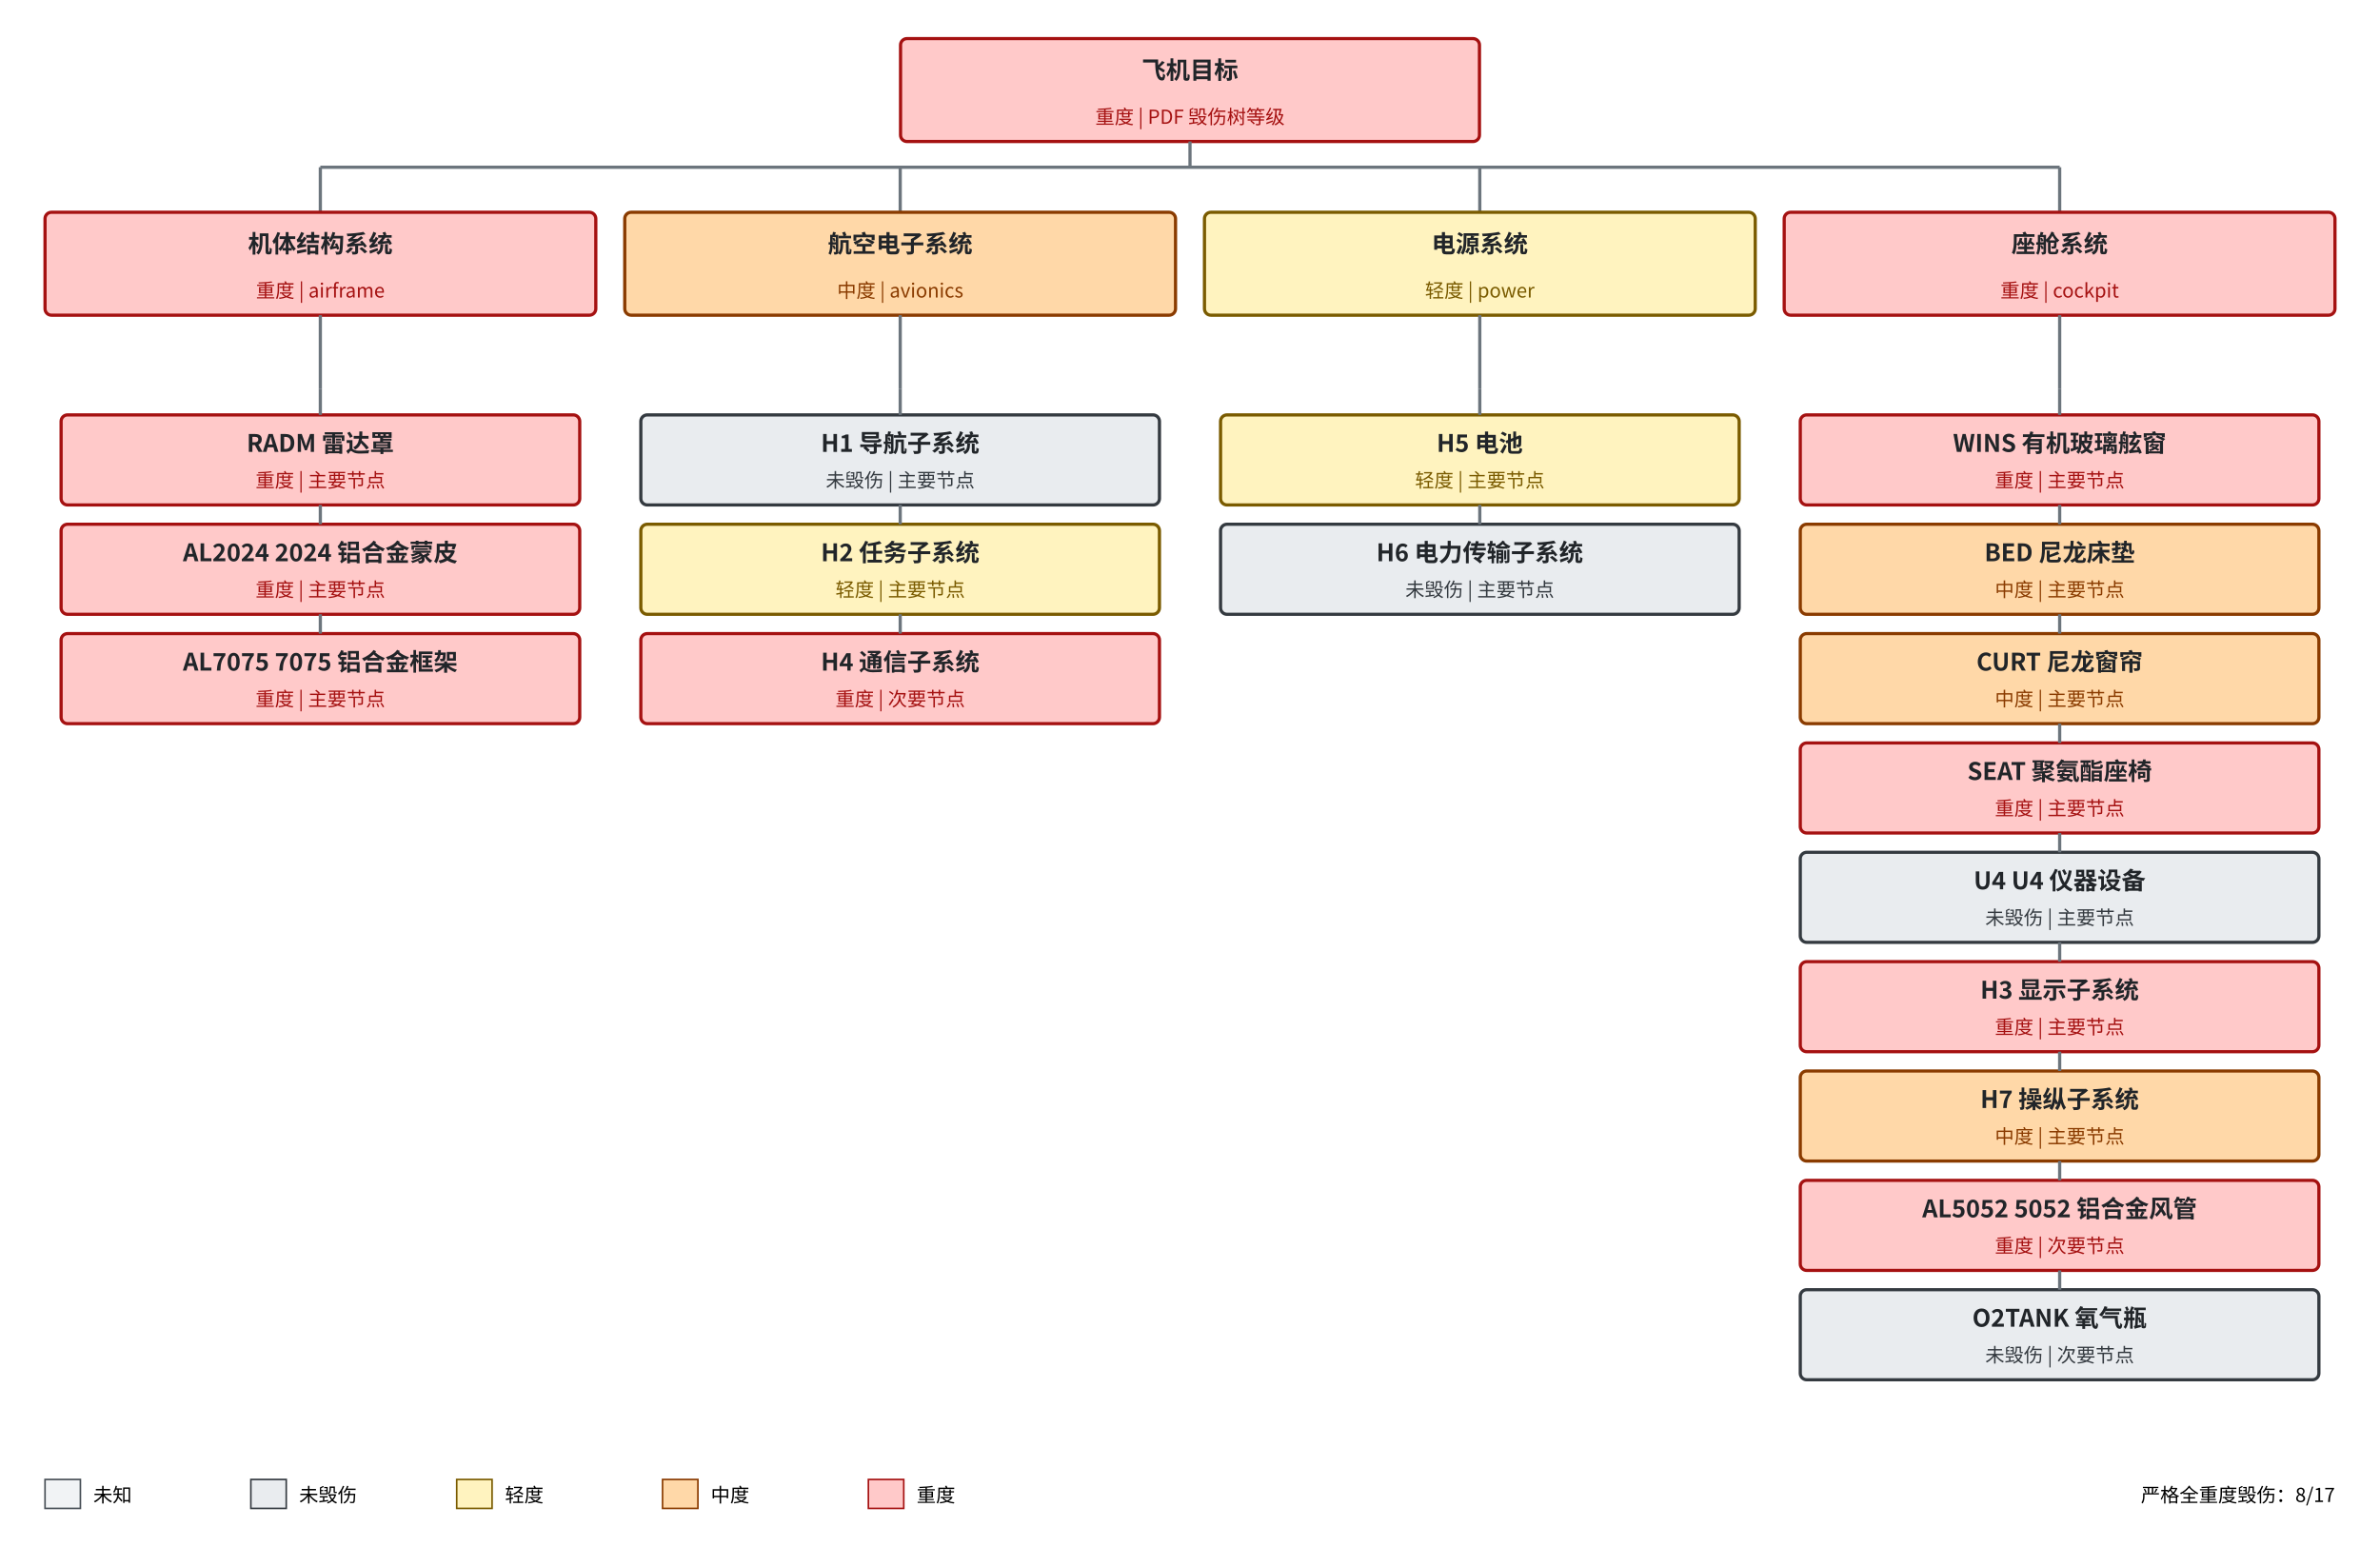
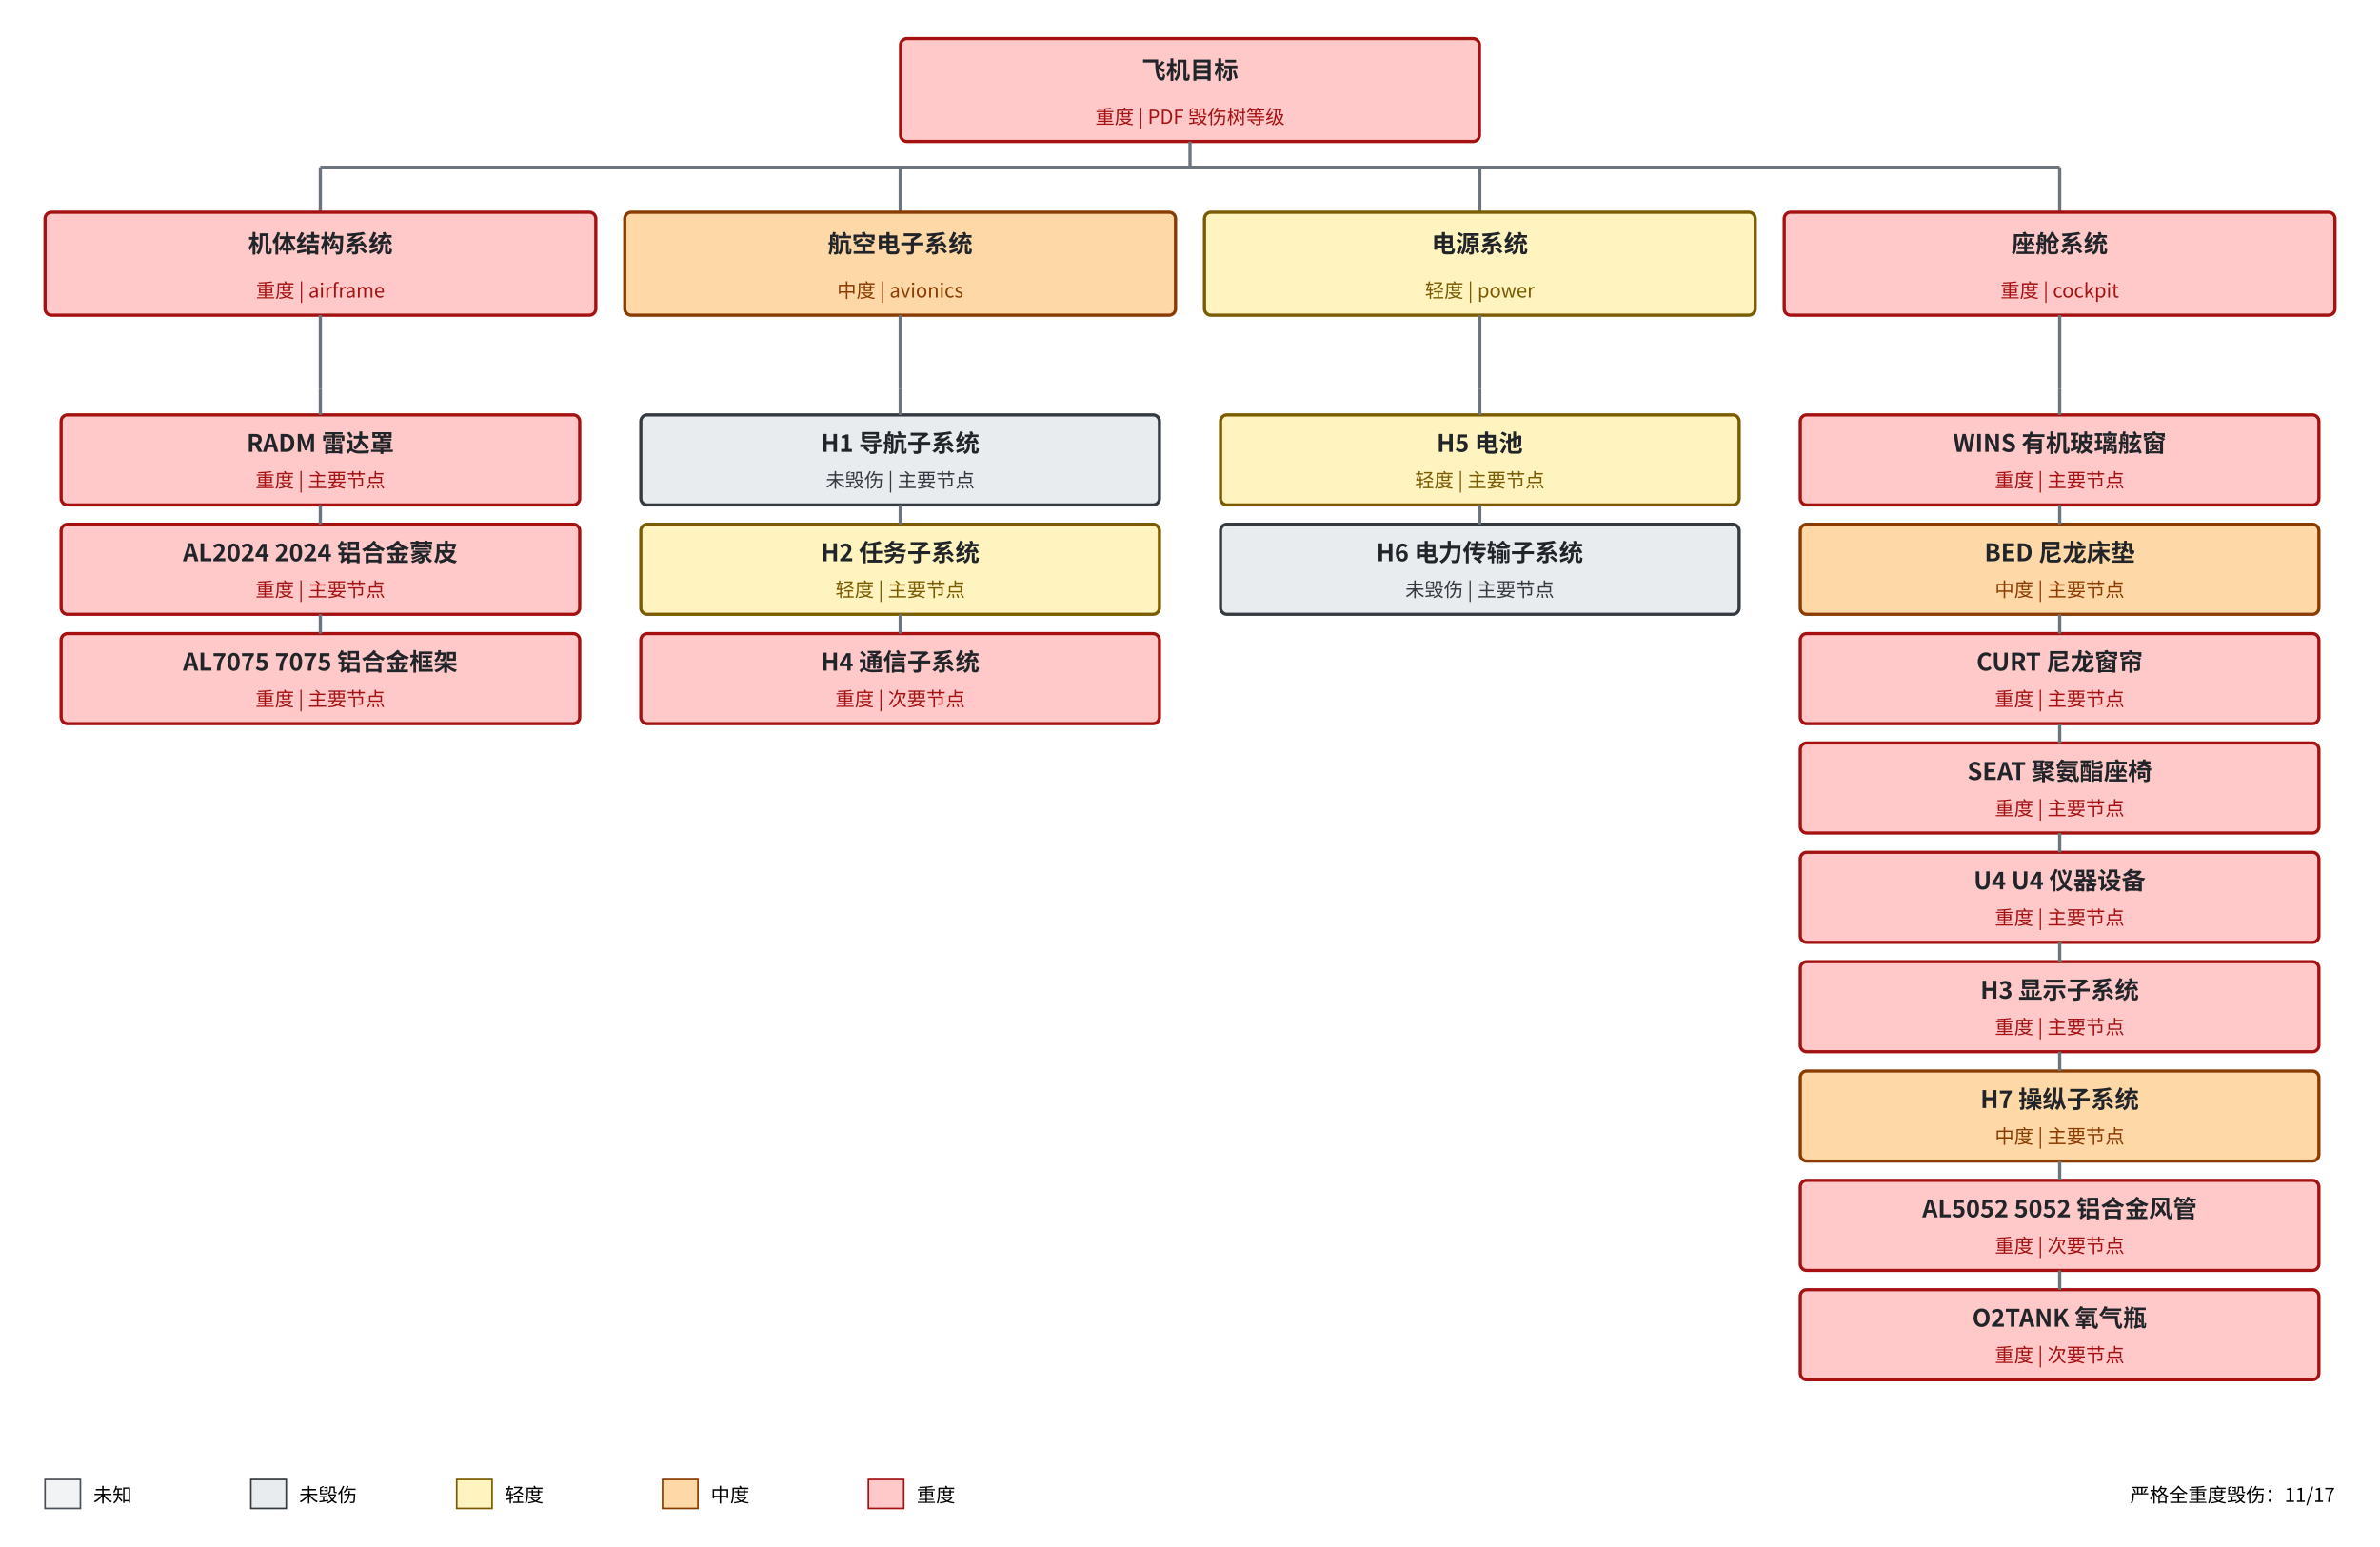
<svg xmlns="http://www.w3.org/2000/svg" width="1480" height="962" viewBox="0 0 1480 962">
  <style>text{font-family:"Microsoft YaHei","Noto Sans CJK SC",Arial,sans-serif;letter-spacing:0}.title{font-size:20px;font-weight:700}.label{font-size:15px;font-weight:600}.small{font-size:12px}.line{stroke:#6c757d;stroke-width:2;fill:none}</style>
  <rect width="100%" height="100%" fill="#ffffff" />
  <rect x="560.0" y="24.0" width="360.0" height="64.0" rx="4" fill="#ffc9c9" stroke="#a51111" stroke-width="2" />
  <text x="740.0" y="49.0" text-anchor="middle" class="label" fill="#212529">飞机目标</text>
  <text x="740.0" y="77.0" text-anchor="middle" class="small" fill="#a51111">重度 | PDF 毁伤树等级</text>
  <path class="line" d="M 740.0 88.0 V 104.0" />
  <path class="line" d="M 199.2 104.0 H 1280.8" />
  <path class="line" d="M 199.2 104.0 V 132.0" />
  <rect x="28.0" y="132.0" width="342.5" height="64.0" rx="4" fill="#ffc9c9" stroke="#a51111" stroke-width="2" />
  <text x="199.2" y="157.0" text-anchor="middle" class="label" fill="#212529">机体结构系统</text>
  <text x="199.2" y="185.0" text-anchor="middle" class="small" fill="#a51111">重度 | airframe</text>
  <path class="line" d="M 199.2 196.0 V 242.0" />
  <rect x="38.0" y="258.0" width="322.5" height="56.0" rx="4" fill="#ffc9c9" stroke="#a51111" stroke-width="2" />
  <text x="199.2" y="281.0" text-anchor="middle" class="label" fill="#212529">RADM  雷达罩</text>
  <text x="199.2" y="303.0" text-anchor="middle" class="small" fill="#a51111">重度 | 主要节点</text>
  <path class="line" d="M 199.2 242.0 V 258.0" />
  <rect x="38.0" y="326.0" width="322.5" height="56.0" rx="4" fill="#ffc9c9" stroke="#a51111" stroke-width="2" />
  <text x="199.2" y="349.0" text-anchor="middle" class="label" fill="#212529">AL2024  2024 铝合金蒙皮</text>
  <text x="199.2" y="371.0" text-anchor="middle" class="small" fill="#a51111">重度 | 主要节点</text>
  <path class="line" d="M 199.2 314.0 V 326.0" />
  <rect x="38.0" y="394.0" width="322.5" height="56.0" rx="4" fill="#ffc9c9" stroke="#a51111" stroke-width="2" />
  <text x="199.2" y="417.0" text-anchor="middle" class="label" fill="#212529">AL7075  7075 铝合金框架</text>
  <text x="199.2" y="439.0" text-anchor="middle" class="small" fill="#a51111">重度 | 主要节点</text>
  <path class="line" d="M 199.2 382.0 V 394.0" />
  <path class="line" d="M 559.8 104.0 V 132.0" />
  <rect x="388.5" y="132.0" width="342.5" height="64.0" rx="4" fill="#ffd8a8" stroke="#8a3b00" stroke-width="2" />
  <text x="559.8" y="157.0" text-anchor="middle" class="label" fill="#212529">航空电子系统</text>
  <text x="559.8" y="185.0" text-anchor="middle" class="small" fill="#8a3b00">中度 | avionics</text>
  <path class="line" d="M 559.8 196.0 V 242.0" />
  <rect x="398.5" y="258.0" width="322.5" height="56.0" rx="4" fill="#e9ecef" stroke="#343a40" stroke-width="2" />
  <text x="559.8" y="281.0" text-anchor="middle" class="label" fill="#212529">H1  导航子系统</text>
  <text x="559.8" y="303.0" text-anchor="middle" class="small" fill="#343a40">未毁伤 | 主要节点</text>
  <path class="line" d="M 559.8 242.0 V 258.0" />
  <rect x="398.5" y="326.0" width="322.5" height="56.0" rx="4" fill="#fff3bf" stroke="#7a5b00" stroke-width="2" />
  <text x="559.8" y="349.0" text-anchor="middle" class="label" fill="#212529">H2  任务子系统</text>
  <text x="559.8" y="371.0" text-anchor="middle" class="small" fill="#7a5b00">轻度 | 主要节点</text>
  <path class="line" d="M 559.8 314.0 V 326.0" />
  <rect x="398.5" y="394.0" width="322.5" height="56.0" rx="4" fill="#ffc9c9" stroke="#a51111" stroke-width="2" />
  <text x="559.8" y="417.0" text-anchor="middle" class="label" fill="#212529">H4  通信子系统</text>
  <text x="559.8" y="439.0" text-anchor="middle" class="small" fill="#a51111">重度 | 次要节点</text>
  <path class="line" d="M 559.8 382.0 V 394.0" />
  <path class="line" d="M 920.2 104.0 V 132.0" />
  <rect x="749.0" y="132.0" width="342.5" height="64.0" rx="4" fill="#fff3bf" stroke="#7a5b00" stroke-width="2" />
  <text x="920.2" y="157.0" text-anchor="middle" class="label" fill="#212529">电源系统</text>
  <text x="920.2" y="185.0" text-anchor="middle" class="small" fill="#7a5b00">轻度 | power</text>
  <path class="line" d="M 920.2 196.0 V 242.0" />
  <rect x="759.0" y="258.0" width="322.5" height="56.0" rx="4" fill="#fff3bf" stroke="#7a5b00" stroke-width="2" />
  <text x="920.2" y="281.0" text-anchor="middle" class="label" fill="#212529">H5  电池</text>
  <text x="920.2" y="303.0" text-anchor="middle" class="small" fill="#7a5b00">轻度 | 主要节点</text>
  <path class="line" d="M 920.2 242.0 V 258.0" />
  <rect x="759.0" y="326.0" width="322.5" height="56.0" rx="4" fill="#e9ecef" stroke="#343a40" stroke-width="2" />
  <text x="920.2" y="349.0" text-anchor="middle" class="label" fill="#212529">H6  电力传输子系统</text>
  <text x="920.2" y="371.0" text-anchor="middle" class="small" fill="#343a40">未毁伤 | 主要节点</text>
  <path class="line" d="M 920.2 314.0 V 326.0" />
  <path class="line" d="M 1280.8 104.0 V 132.0" />
  <rect x="1109.5" y="132.0" width="342.5" height="64.0" rx="4" fill="#ffc9c9" stroke="#a51111" stroke-width="2" />
  <text x="1280.8" y="157.0" text-anchor="middle" class="label" fill="#212529">座舱系统</text>
  <text x="1280.8" y="185.0" text-anchor="middle" class="small" fill="#a51111">重度 | cockpit</text>
  <path class="line" d="M 1280.8 196.0 V 242.0" />
  <rect x="1119.5" y="258.0" width="322.5" height="56.0" rx="4" fill="#ffc9c9" stroke="#a51111" stroke-width="2" />
  <text x="1280.8" y="281.0" text-anchor="middle" class="label" fill="#212529">WINS  有机玻璃舷窗</text>
  <text x="1280.8" y="303.0" text-anchor="middle" class="small" fill="#a51111">重度 | 主要节点</text>
  <path class="line" d="M 1280.8 242.0 V 258.0" />
  <rect x="1119.5" y="326.0" width="322.5" height="56.0" rx="4" fill="#ffd8a8" stroke="#8a3b00" stroke-width="2" />
  <text x="1280.8" y="349.0" text-anchor="middle" class="label" fill="#212529">BED  尼龙床垫</text>
  <text x="1280.8" y="371.0" text-anchor="middle" class="small" fill="#8a3b00">中度 | 主要节点</text>
  <path class="line" d="M 1280.8 314.0 V 326.0" />
-   <rect x="1119.5" y="394.0" width="322.5" height="56.0" rx="4" fill="#ffd8a8" stroke="#8a3b00" stroke-width="2" />
+   <rect x="1119.5" y="394.0" width="322.5" height="56.0" rx="4" fill="#ffc9c9" stroke="#a51111" stroke-width="2" />
  <text x="1280.8" y="417.0" text-anchor="middle" class="label" fill="#212529">CURT  尼龙窗帘</text>
-   <text x="1280.8" y="439.0" text-anchor="middle" class="small" fill="#8a3b00">中度 | 主要节点</text>
+   <text x="1280.8" y="439.0" text-anchor="middle" class="small" fill="#a51111">重度 | 主要节点</text>
  <path class="line" d="M 1280.8 382.0 V 394.0" />
  <rect x="1119.5" y="462.0" width="322.5" height="56.0" rx="4" fill="#ffc9c9" stroke="#a51111" stroke-width="2" />
  <text x="1280.8" y="485.0" text-anchor="middle" class="label" fill="#212529">SEAT  聚氨酯座椅</text>
  <text x="1280.8" y="507.0" text-anchor="middle" class="small" fill="#a51111">重度 | 主要节点</text>
  <path class="line" d="M 1280.8 450.0 V 462.0" />
-   <rect x="1119.5" y="530.0" width="322.5" height="56.0" rx="4" fill="#e9ecef" stroke="#343a40" stroke-width="2" />
+   <rect x="1119.5" y="530.0" width="322.5" height="56.0" rx="4" fill="#ffc9c9" stroke="#a51111" stroke-width="2" />
  <text x="1280.8" y="553.0" text-anchor="middle" class="label" fill="#212529">U4  U4 仪器设备</text>
-   <text x="1280.8" y="575.0" text-anchor="middle" class="small" fill="#343a40">未毁伤 | 主要节点</text>
+   <text x="1280.8" y="575.0" text-anchor="middle" class="small" fill="#a51111">重度 | 主要节点</text>
  <path class="line" d="M 1280.8 518.0 V 530.0" />
  <rect x="1119.5" y="598.0" width="322.5" height="56.0" rx="4" fill="#ffc9c9" stroke="#a51111" stroke-width="2" />
  <text x="1280.8" y="621.0" text-anchor="middle" class="label" fill="#212529">H3  显示子系统</text>
  <text x="1280.8" y="643.0" text-anchor="middle" class="small" fill="#a51111">重度 | 主要节点</text>
  <path class="line" d="M 1280.8 586.0 V 598.0" />
  <rect x="1119.5" y="666.0" width="322.5" height="56.0" rx="4" fill="#ffd8a8" stroke="#8a3b00" stroke-width="2" />
  <text x="1280.8" y="689.0" text-anchor="middle" class="label" fill="#212529">H7  操纵子系统</text>
  <text x="1280.8" y="711.0" text-anchor="middle" class="small" fill="#8a3b00">中度 | 主要节点</text>
  <path class="line" d="M 1280.8 654.0 V 666.0" />
  <rect x="1119.5" y="734.0" width="322.5" height="56.0" rx="4" fill="#ffc9c9" stroke="#a51111" stroke-width="2" />
  <text x="1280.8" y="757.0" text-anchor="middle" class="label" fill="#212529">AL5052  5052 铝合金风管</text>
  <text x="1280.8" y="779.0" text-anchor="middle" class="small" fill="#a51111">重度 | 次要节点</text>
  <path class="line" d="M 1280.8 722.0 V 734.0" />
-   <rect x="1119.5" y="802.0" width="322.5" height="56.0" rx="4" fill="#e9ecef" stroke="#343a40" stroke-width="2" />
+   <rect x="1119.5" y="802.0" width="322.5" height="56.0" rx="4" fill="#ffc9c9" stroke="#a51111" stroke-width="2" />
  <text x="1280.8" y="825.0" text-anchor="middle" class="label" fill="#212529">O2TANK  氧气瓶</text>
-   <text x="1280.8" y="847.0" text-anchor="middle" class="small" fill="#343a40">未毁伤 | 次要节点</text>
+   <text x="1280.8" y="847.0" text-anchor="middle" class="small" fill="#a51111">重度 | 次要节点</text>
  <path class="line" d="M 1280.8 790.0 V 802.0" />
  <rect x="28" y="920" width="22" height="18" fill="#f1f3f5" stroke="#495057" />
  <text x="58" y="934" class="small">未知</text>
  <rect x="156" y="920" width="22" height="18" fill="#e9ecef" stroke="#343a40" />
  <text x="186" y="934" class="small">未毁伤</text>
  <rect x="284" y="920" width="22" height="18" fill="#fff3bf" stroke="#7a5b00" />
  <text x="314" y="934" class="small">轻度</text>
  <rect x="412" y="920" width="22" height="18" fill="#ffd8a8" stroke="#8a3b00" />
  <text x="442" y="934" class="small">中度</text>
  <rect x="540" y="920" width="22" height="18" fill="#ffc9c9" stroke="#a51111" />
  <text x="570" y="934" class="small">重度</text>
-   <text x="1452" y="934" text-anchor="end" class="small">严格全重度毁伤：8/17</text>
+   <text x="1452" y="934" text-anchor="end" class="small">严格全重度毁伤：11/17</text>
</svg>
